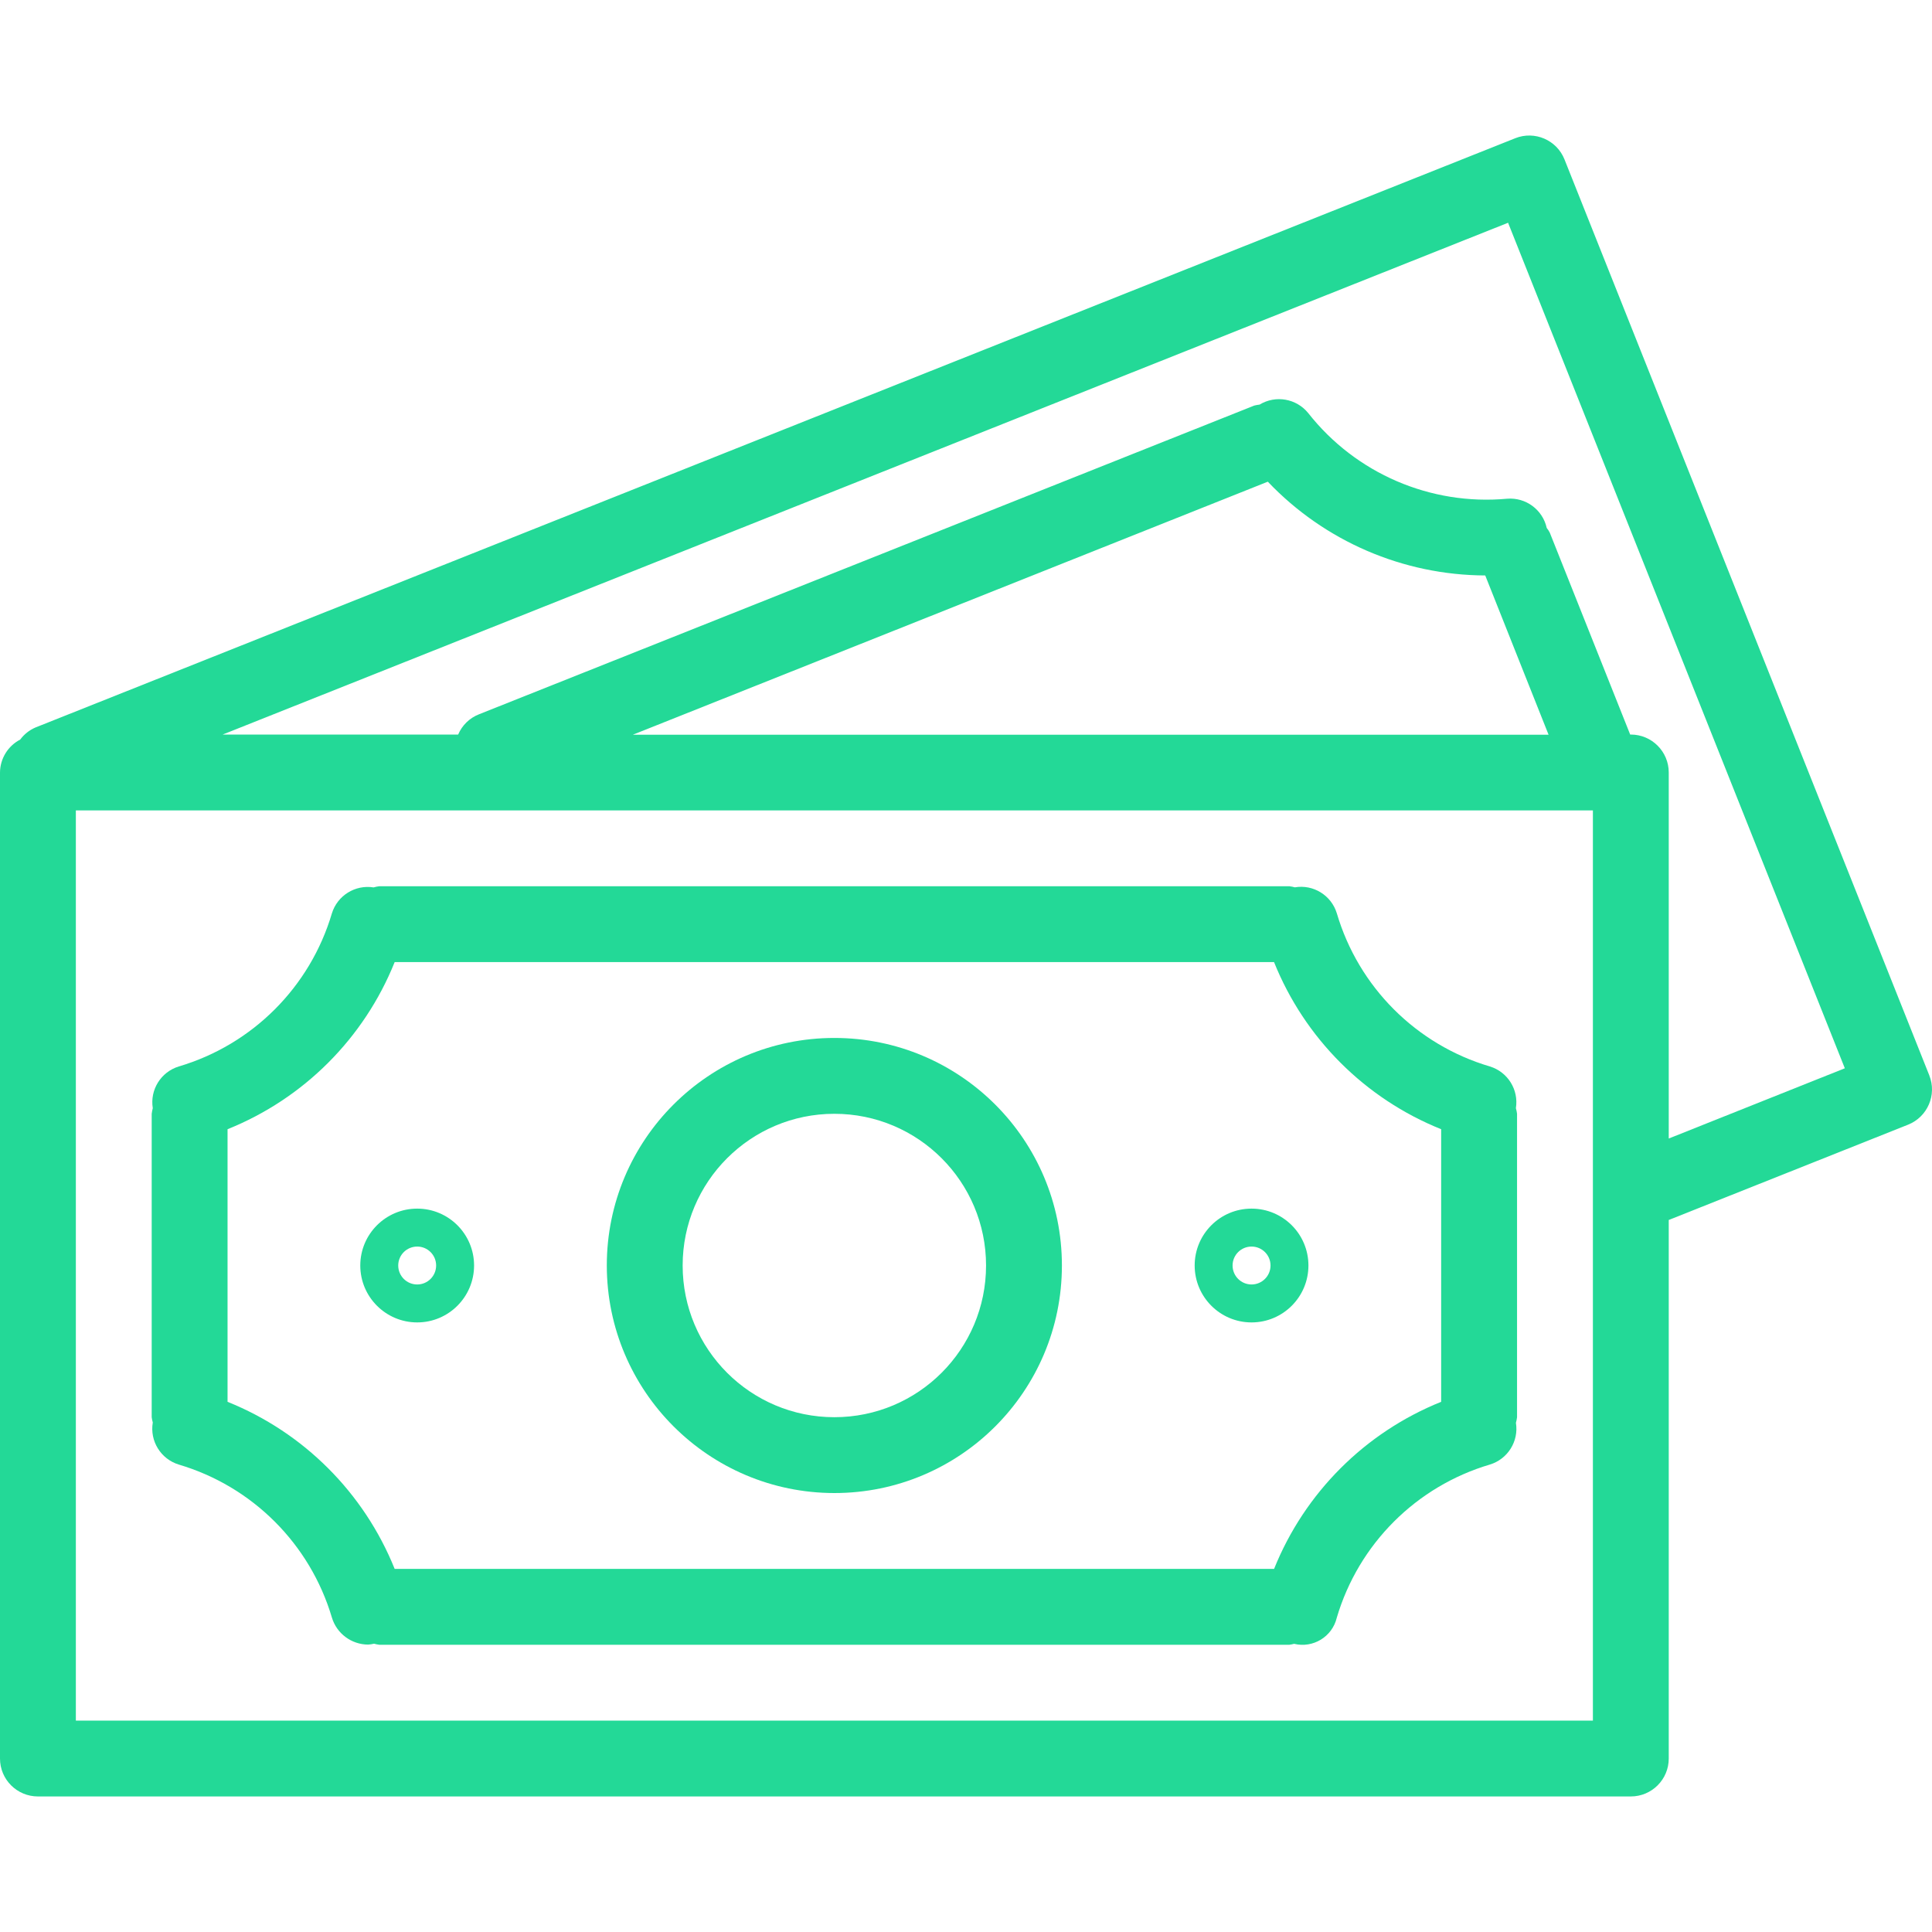
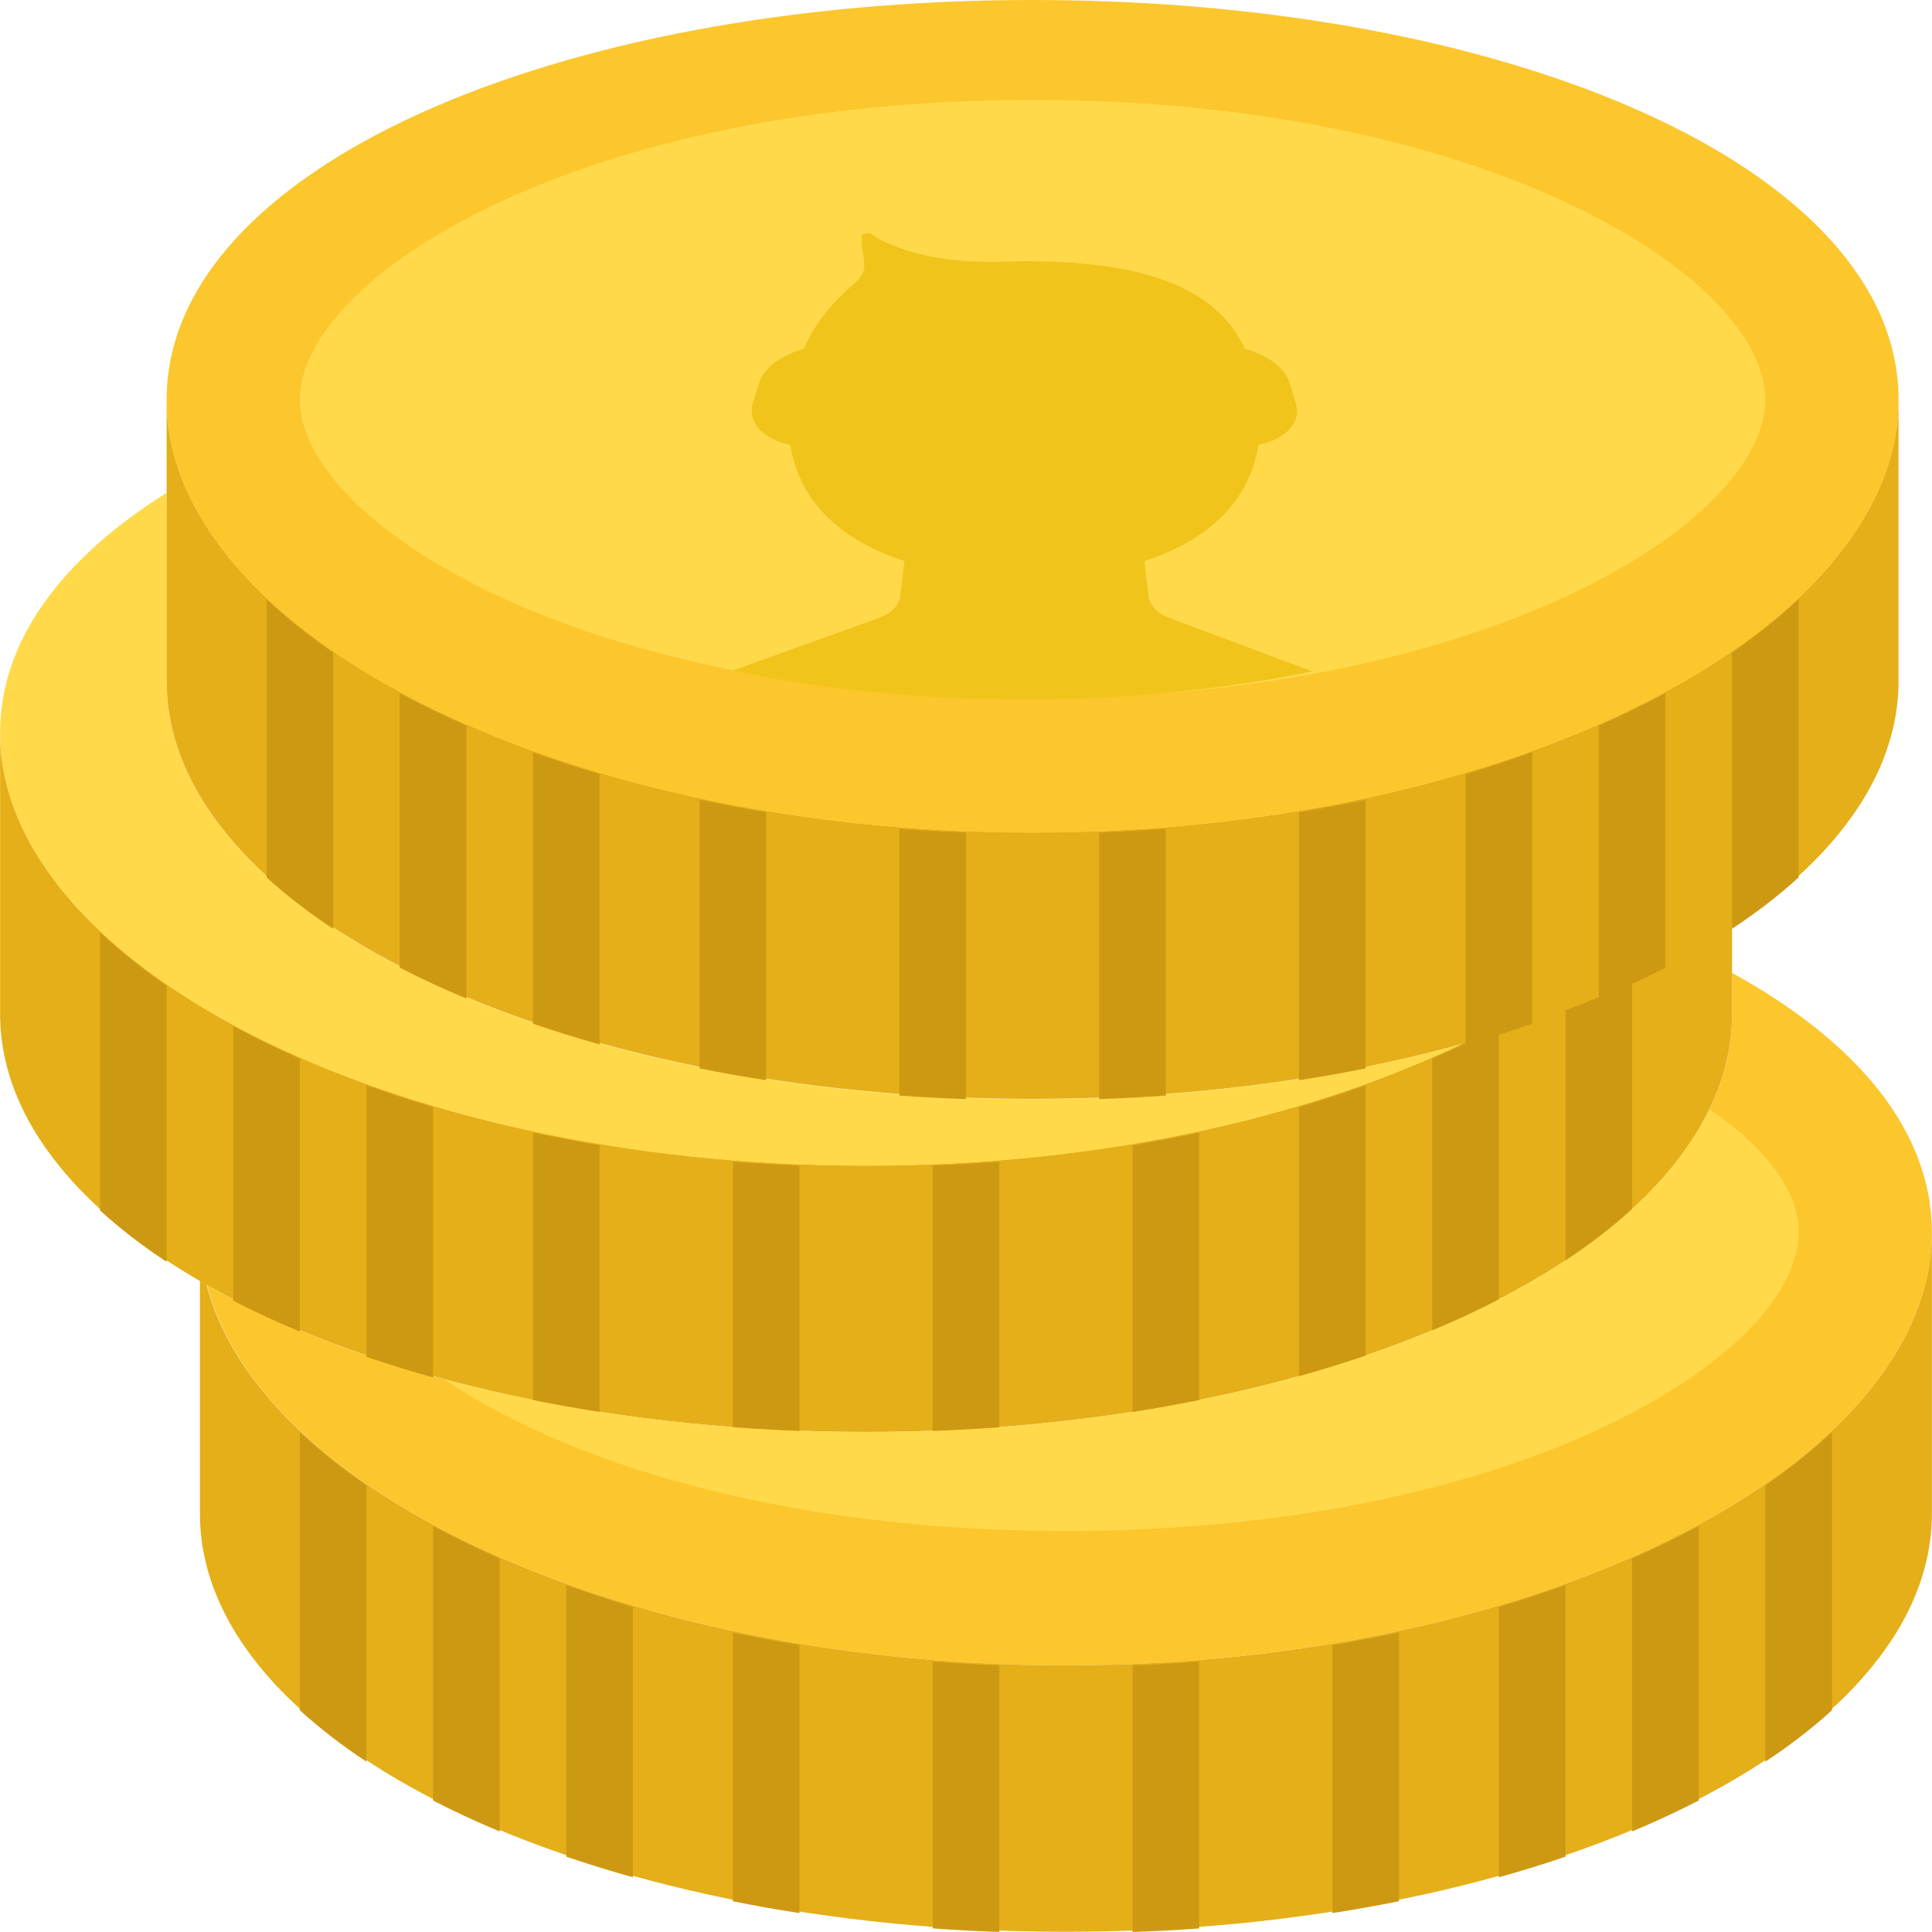
- <svg xmlns="http://www.w3.org/2000/svg" width="50" height="50" viewBox="0 0 50 50" fill="none">
-   <path d="M49.93 27.831C49.93 27.83 49.93 27.83 49.93 27.83L40.489 4.126C40.289 3.623 39.718 3.377 39.215 3.577C39.214 3.577 39.214 3.578 39.213 3.578L0.916 18.828C0.76 18.895 0.624 19.003 0.523 19.14C0.205 19.305 0.003 19.633 0 19.992V45.511C0 46.053 0.439 46.492 0.982 46.492H42.205C42.747 46.492 43.187 46.053 43.187 45.511V31.573L49.382 29.106C49.885 28.905 50.131 28.334 49.93 27.831ZM41.224 44.529H1.963V20.973H41.224V44.529ZM16.377 19.015L32.811 12.466C34.278 14.008 36.31 14.884 38.438 14.893L40.077 19.015H16.377ZM43.187 29.465V19.992C43.187 19.45 42.747 19.01 42.205 19.01H42.189L40.109 13.787C40.087 13.743 40.06 13.701 40.029 13.663C39.924 13.19 39.486 12.867 39.003 12.907C37.023 13.088 35.087 12.254 33.857 10.691C33.551 10.313 33.014 10.219 32.598 10.471C32.551 10.476 32.505 10.485 32.46 10.496L12.396 18.486C12.153 18.581 11.959 18.77 11.857 19.01H5.763L39.029 5.765L47.744 27.647L43.187 29.465Z" fill="#23D997" />
-   <path d="M4.627 37.903C6.532 38.467 8.024 39.956 8.589 41.861C8.713 42.276 9.096 42.561 9.53 42.562C9.58 42.558 9.631 42.551 9.681 42.539C9.725 42.551 9.77 42.561 9.815 42.566H33.371C33.412 42.561 33.452 42.553 33.491 42.542C33.982 42.661 34.476 42.36 34.595 41.87C34.596 41.868 34.596 41.867 34.596 41.865C35.16 39.958 36.652 38.466 38.559 37.902C39.021 37.761 39.309 37.3 39.232 36.823C39.245 36.775 39.255 36.726 39.261 36.677V28.825C39.255 28.776 39.245 28.727 39.231 28.68C39.308 28.202 39.02 27.741 38.558 27.6C36.651 27.036 35.16 25.544 34.597 23.637C34.455 23.171 33.99 22.883 33.51 22.964C33.464 22.951 33.418 22.942 33.371 22.936H9.815C9.766 22.942 9.717 22.952 9.669 22.966C9.192 22.89 8.731 23.177 8.589 23.639C8.025 25.545 6.533 27.036 4.627 27.6C4.164 27.742 3.877 28.203 3.954 28.68C3.941 28.728 3.932 28.776 3.926 28.825V36.677C3.932 36.724 3.941 36.769 3.954 36.814C3.873 37.294 4.161 37.76 4.627 37.903ZM5.889 29.224C7.86 28.432 9.422 26.87 10.214 24.899H32.972C33.764 26.87 35.326 28.432 37.297 29.224V36.279C35.327 37.071 33.765 38.633 32.973 40.603H10.214C9.421 38.633 7.859 37.071 5.889 36.279V29.224Z" fill="#23D997" />
-   <path d="M21.593 38.64C24.846 38.64 27.482 36.004 27.482 32.751C27.482 29.499 24.846 26.862 21.593 26.862C18.341 26.862 15.704 29.499 15.704 32.751C15.707 36.002 18.342 38.637 21.593 38.64ZM21.593 28.825C23.762 28.825 25.519 30.583 25.519 32.751C25.519 34.92 23.762 36.677 21.593 36.677C19.425 36.677 17.667 34.92 17.667 32.751C17.667 30.583 19.425 28.825 21.593 28.825Z" fill="#23D997" />
-   <path d="M10.797 34.224C11.61 34.224 12.269 33.564 12.269 32.751C12.269 31.938 11.61 31.279 10.797 31.279C9.984 31.279 9.324 31.938 9.324 32.751C9.324 33.564 9.984 34.224 10.797 34.224ZM10.797 32.261C11.068 32.261 11.287 32.48 11.287 32.751C11.287 33.022 11.068 33.242 10.797 33.242C10.526 33.242 10.306 33.022 10.306 32.751C10.306 32.48 10.526 32.261 10.797 32.261Z" fill="#23D997" />
-   <path d="M32.39 34.224C33.203 34.224 33.862 33.564 33.862 32.751C33.862 31.938 33.203 31.279 32.39 31.279C31.577 31.279 30.918 31.938 30.918 32.751C30.918 33.564 31.577 34.224 32.39 34.224ZM32.39 32.261C32.661 32.261 32.881 32.48 32.881 32.751C32.881 33.022 32.661 33.242 32.39 33.242C32.119 33.242 31.899 33.022 31.899 32.751C31.899 32.48 32.119 32.261 32.39 32.261Z" fill="#23D997" />
+ <svg xmlns="http://www.w3.org/2000/svg" version="1.1" id="Capa_1" x="0px" y="0px" viewBox="0 0 58.007 58.007" style="enable-background:new 0 0 58.007 58.007;" xml:space="preserve">
+   <g id="XMLID_22_">
+     <path id="XMLID_143_" style="fill:#FCC62D;" d="M52.003,29.211v1.238c0,6.932-11.641,12.551-26,12.551   c-7.926,0-15.019-1.714-19.788-4.414C7.823,44.831,18.751,50,32.003,50c14.359,0,26-6.068,26-13   C58.003,33.952,55.747,31.266,52.003,29.211" />
+     <path id="XMLID_142_" style="fill:#E4AF18;" d="M32.003,50c-14.359,0-26-6.068-26-13v8.448c0,6.932,11.641,12.552,26,12.552   s26-5.62,26-12.552V37C58.003,43.932,46.362,50,32.003,50" />
+     <path id="XMLID_141_" style="fill:#CE9912;" d="M9.003,51.349c0.59,0.539,1.259,1.055,2,1.545v-8.291   c-0.741-0.51-1.41-1.045-2-1.603V51.349z" />
+     <path id="XMLID_140_" style="fill:#CE9912;" d="M53.003,44.603v8.291c0.741-0.489,1.41-1.006,2-1.545V43   C54.414,43.558,53.745,44.093,53.003,44.603" />
+     <path id="XMLID_139_" style="fill:#CE9912;" d="M13.003,54.06c0.632,0.327,1.3,0.636,2,0.929v-8.193   c-0.7-0.308-1.368-0.633-2-0.975V54.06z" />
+     <path id="XMLID_138_" style="fill:#CE9912;" d="M49.003,54.988c0.7-0.292,1.368-0.602,2-0.929V45.82   c-0.632,0.342-1.3,0.668-2,0.975V54.988z" />
+     <path id="XMLID_137_" style="fill:#CE9912;" d="M17.003,55.745c0.646,0.221,1.313,0.427,2,0.619V48.25   c-0.687-0.204-1.354-0.423-2-0.656V55.745z" />
+     <path id="XMLID_136_" style="fill:#CE9912;" d="M45.003,56.364c0.687-0.192,1.354-0.398,2-0.619v-8.151   c-0.646,0.233-1.313,0.452-2,0.656V56.364z" />
+     <path id="XMLID_135_" style="fill:#CE9912;" d="M22.003,57.084c0.653,0.132,1.321,0.25,2,0.355v-8.044   c-0.679-0.113-1.347-0.239-2-0.379V57.084z" />
+     <path id="XMLID_134_" style="fill:#CE9912;" d="M40.003,57.439c0.679-0.106,1.347-0.224,2-0.355v-8.069   c-0.653,0.14-1.321,0.266-2,0.38V57.439z" />
+     <path id="XMLID_133_" style="fill:#CE9912;" d="M28.003,57.899c0.658,0.049,1.326,0.083,2,0.107v-8.003   c-0.674-0.026-1.342-0.062-2-0.115V57.899z" />
+     <path id="XMLID_132_" style="fill:#CE9912;" d="M34.003,58.007c0.674-0.025,1.342-0.058,2-0.107v-8.012   c-0.658,0.053-1.326,0.089-2,0.116V58.007z" />
+     <path id="XMLID_131_" style="fill:#E4AF18;" d="M26.003,34.993c-14.359,0-26-6.068-26-13v8.448c0,6.932,11.641,12.552,26,12.552   s26-5.62,26-12.552v-8.448C52.003,28.925,40.362,34.993,26.003,34.993" />
+     <path id="XMLID_130_" style="fill:#CE9912;" d="M3.003,36.342c0.59,0.539,1.259,1.055,2,1.545v-8.291   c-0.741-0.51-1.41-1.045-2-1.602V36.342z" />
+     <path id="XMLID_129_" style="fill:#CE9912;" d="M47.003,29.596v8.291c0.741-0.489,1.41-1.006,2-1.545v-8.349   C48.414,28.551,47.745,29.086,47.003,29.596" />
+     <path id="XMLID_128_" style="fill:#CE9912;" d="M7.003,39.053c0.632,0.327,1.3,0.636,2,0.929v-8.193   c-0.7-0.308-1.368-0.633-2-0.975V39.053z" />
+     <path id="XMLID_127_" style="fill:#CE9912;" d="M43.003,39.981c0.7-0.292,1.368-0.601,2-0.929v-8.239   c-0.632,0.342-1.3,0.668-2,0.975V39.981z" />
+     <path id="XMLID_126_" style="fill:#CE9912;" d="M11.003,40.738c0.646,0.221,1.313,0.427,2,0.619v-8.114   c-0.687-0.204-1.354-0.423-2-0.656V40.738z" />
+     <path id="XMLID_125_" style="fill:#CE9912;" d="M39.003,41.357c0.687-0.192,1.354-0.398,2-0.619v-8.151   c-0.646,0.233-1.313,0.452-2,0.656V41.357z" />
+     <path id="XMLID_124_" style="fill:#CE9912;" d="M16.003,42.077c0.653,0.132,1.321,0.25,2,0.355v-8.044   c-0.679-0.113-1.347-0.239-2-0.379V42.077z" />
+     <path id="XMLID_123_" style="fill:#CE9912;" d="M34.003,42.433c0.679-0.106,1.347-0.224,2-0.355v-8.069   c-0.653,0.14-1.321,0.266-2,0.38V42.433z" />
+     <path id="XMLID_122_" style="fill:#CE9912;" d="M22.003,42.893c0.658,0.049,1.326,0.083,2,0.107v-8.003   c-0.674-0.026-1.342-0.062-2-0.115V42.893z" />
+     <path id="XMLID_121_" style="fill:#CE9912;" d="M28.003,43c0.674-0.025,1.342-0.058,2-0.107v-8.012   c-0.658,0.053-1.326,0.089-2,0.116V43z" />
+     <path id="XMLID_120_" style="fill:#FFD949;" d="M51.32,33.302C48.643,38.858,38.329,43,26.003,43c-4.604,0-8.926-0.58-12.677-1.593   c3.628,2.463,10.085,4.559,18.677,4.559c13.682,0,22-5.311,22-8.966C54.003,35.78,53.064,34.486,51.32,33.302" />
+     <path id="XMLID_119_" style="fill:#FFD949;" d="M31.003,33c-14.359,0-26-5.62-26-12.552v-5.652c-3.141,1.969-5,4.438-5,7.204   c0,6.932,11.641,13,26,13c6.914,0,13.192-1.409,17.849-3.642C40.061,32.401,35.678,33,31.003,33" />
+     <path id="XMLID_118_" style="fill:#E4AF18;" d="M31.003,24.993c-14.359,0-26-6.068-26-13v8.448c0,6.932,11.641,12.552,26,12.552   c14.359,0,26-5.62,26-12.552v-8.448C57.003,18.925,45.362,24.993,31.003,24.993" />
+     <path id="XMLID_117_" style="fill:#CE9912;" d="M8.003,26.342c0.59,0.539,1.259,1.055,2,1.545v-8.291   c-0.741-0.51-1.41-1.045-2-1.602V26.342z" />
+     <path id="XMLID_116_" style="fill:#CE9912;" d="M52.003,19.596v8.291c0.741-0.489,1.41-1.006,2-1.545v-8.349   C53.414,18.551,52.745,19.086,52.003,19.596" />
+     <path id="XMLID_115_" style="fill:#CE9912;" d="M12.003,29.053c0.632,0.327,1.3,0.636,2,0.929v-8.193   c-0.7-0.308-1.368-0.633-2-0.975V29.053z" />
+     <path id="XMLID_114_" style="fill:#CE9912;" d="M48.003,29.981c0.7-0.292,1.368-0.601,2-0.929v-8.239   c-0.632,0.342-1.3,0.668-2,0.975V29.981z" />
+     <path id="XMLID_113_" style="fill:#CE9912;" d="M16.003,30.738c0.646,0.221,1.313,0.427,2,0.619v-8.114   c-0.687-0.204-1.354-0.423-2-0.656V30.738z" />
+     <path id="XMLID_112_" style="fill:#CE9912;" d="M44.003,31.357c0.687-0.192,1.354-0.398,2-0.619v-8.151   c-0.646,0.233-1.313,0.452-2,0.656V31.357z" />
+     <path id="XMLID_111_" style="fill:#CE9912;" d="M21.003,32.077c0.653,0.132,1.321,0.25,2,0.355v-8.044   c-0.679-0.113-1.347-0.239-2-0.379V32.077z" />
+     <path id="XMLID_110_" style="fill:#CE9912;" d="M39.003,32.433c0.679-0.106,1.347-0.224,2-0.355v-8.069   c-0.653,0.14-1.321,0.266-2,0.38V32.433z" />
+     <path id="XMLID_109_" style="fill:#CE9912;" d="M27.003,32.893c0.658,0.049,1.326,0.083,2,0.107v-8.003   c-0.674-0.026-1.342-0.062-2-0.115V32.893z" />
+     <path id="XMLID_108_" style="fill:#CE9912;" d="M33.003,33c0.674-0.025,1.342-0.058,2-0.107v-8.012   c-0.658,0.053-1.326,0.089-2,0.116V33z" />
+     <path id="XMLID_107_" style="fill:#FCC62D;" d="M57.003,12c0,6.932-11.641,13-26,13c-14.359,0-26-6.068-26-13   c0-6.932,11.641-12,26-12C45.362,0,57.003,5.068,57.003,12" />
+     <path id="XMLID_106_" style="fill:#FFD949;" d="M31.003,20.966c-13.682,0-22-5.31-22-8.966c0-3.655,8.318-9,22-9   c13.682,0,22,5.345,22,9C53.003,15.656,44.685,20.966,31.003,20.966" />
+     <path id="XMLID_105_" style="fill:#F0C41B;" d="M37.784,13.359c0.82-0.174,1.301-0.68,1.124-1.257l-0.19-0.616   c-0.139-0.453-0.68-0.831-1.343-1.019c-0.902-1.927-3.202-2.625-6.618-2.625c-0.162,0-0.32,0.004-0.476,0.01   c-1.166,0.048-2.329-0.064-3.236-0.396c-0.37-0.135-0.671-0.276-0.87-0.423c-0.09-0.066-0.308-0.024-0.308,0.06   c0,0.146,0.011,0.319,0.043,0.511c0.124,0.747-0.024,0.635-0.762,1.38c-0.428,0.434-0.769,0.934-1.016,1.486   c-0.659,0.189-1.197,0.566-1.336,1.017l-0.19,0.616c-0.177,0.577,0.304,1.083,1.124,1.257c0.234,1.476,1.237,2.772,3.424,3.486   l-0.12,1.037c-0.032,0.277-0.271,0.533-0.619,0.659l-4.411,1.592C24.58,20.674,27.516,21,30.757,21   c3.196,0,6.095-0.317,8.645-0.842l-4.315-1.613c-0.341-0.128-0.575-0.382-0.606-0.654l-0.121-1.045   C36.547,16.132,37.55,14.835,37.784,13.359" />
+   </g>
+   <g>
+ </g>
+   <g>
+ </g>
+   <g>
+ </g>
+   <g>
+ </g>
+   <g>
+ </g>
+   <g>
+ </g>
+   <g>
+ </g>
+   <g>
+ </g>
+   <g>
+ </g>
+   <g>
+ </g>
+   <g>
+ </g>
+   <g>
+ </g>
+   <g>
+ </g>
+   <g>
+ </g>
+   <g>
+ </g>
</svg>
